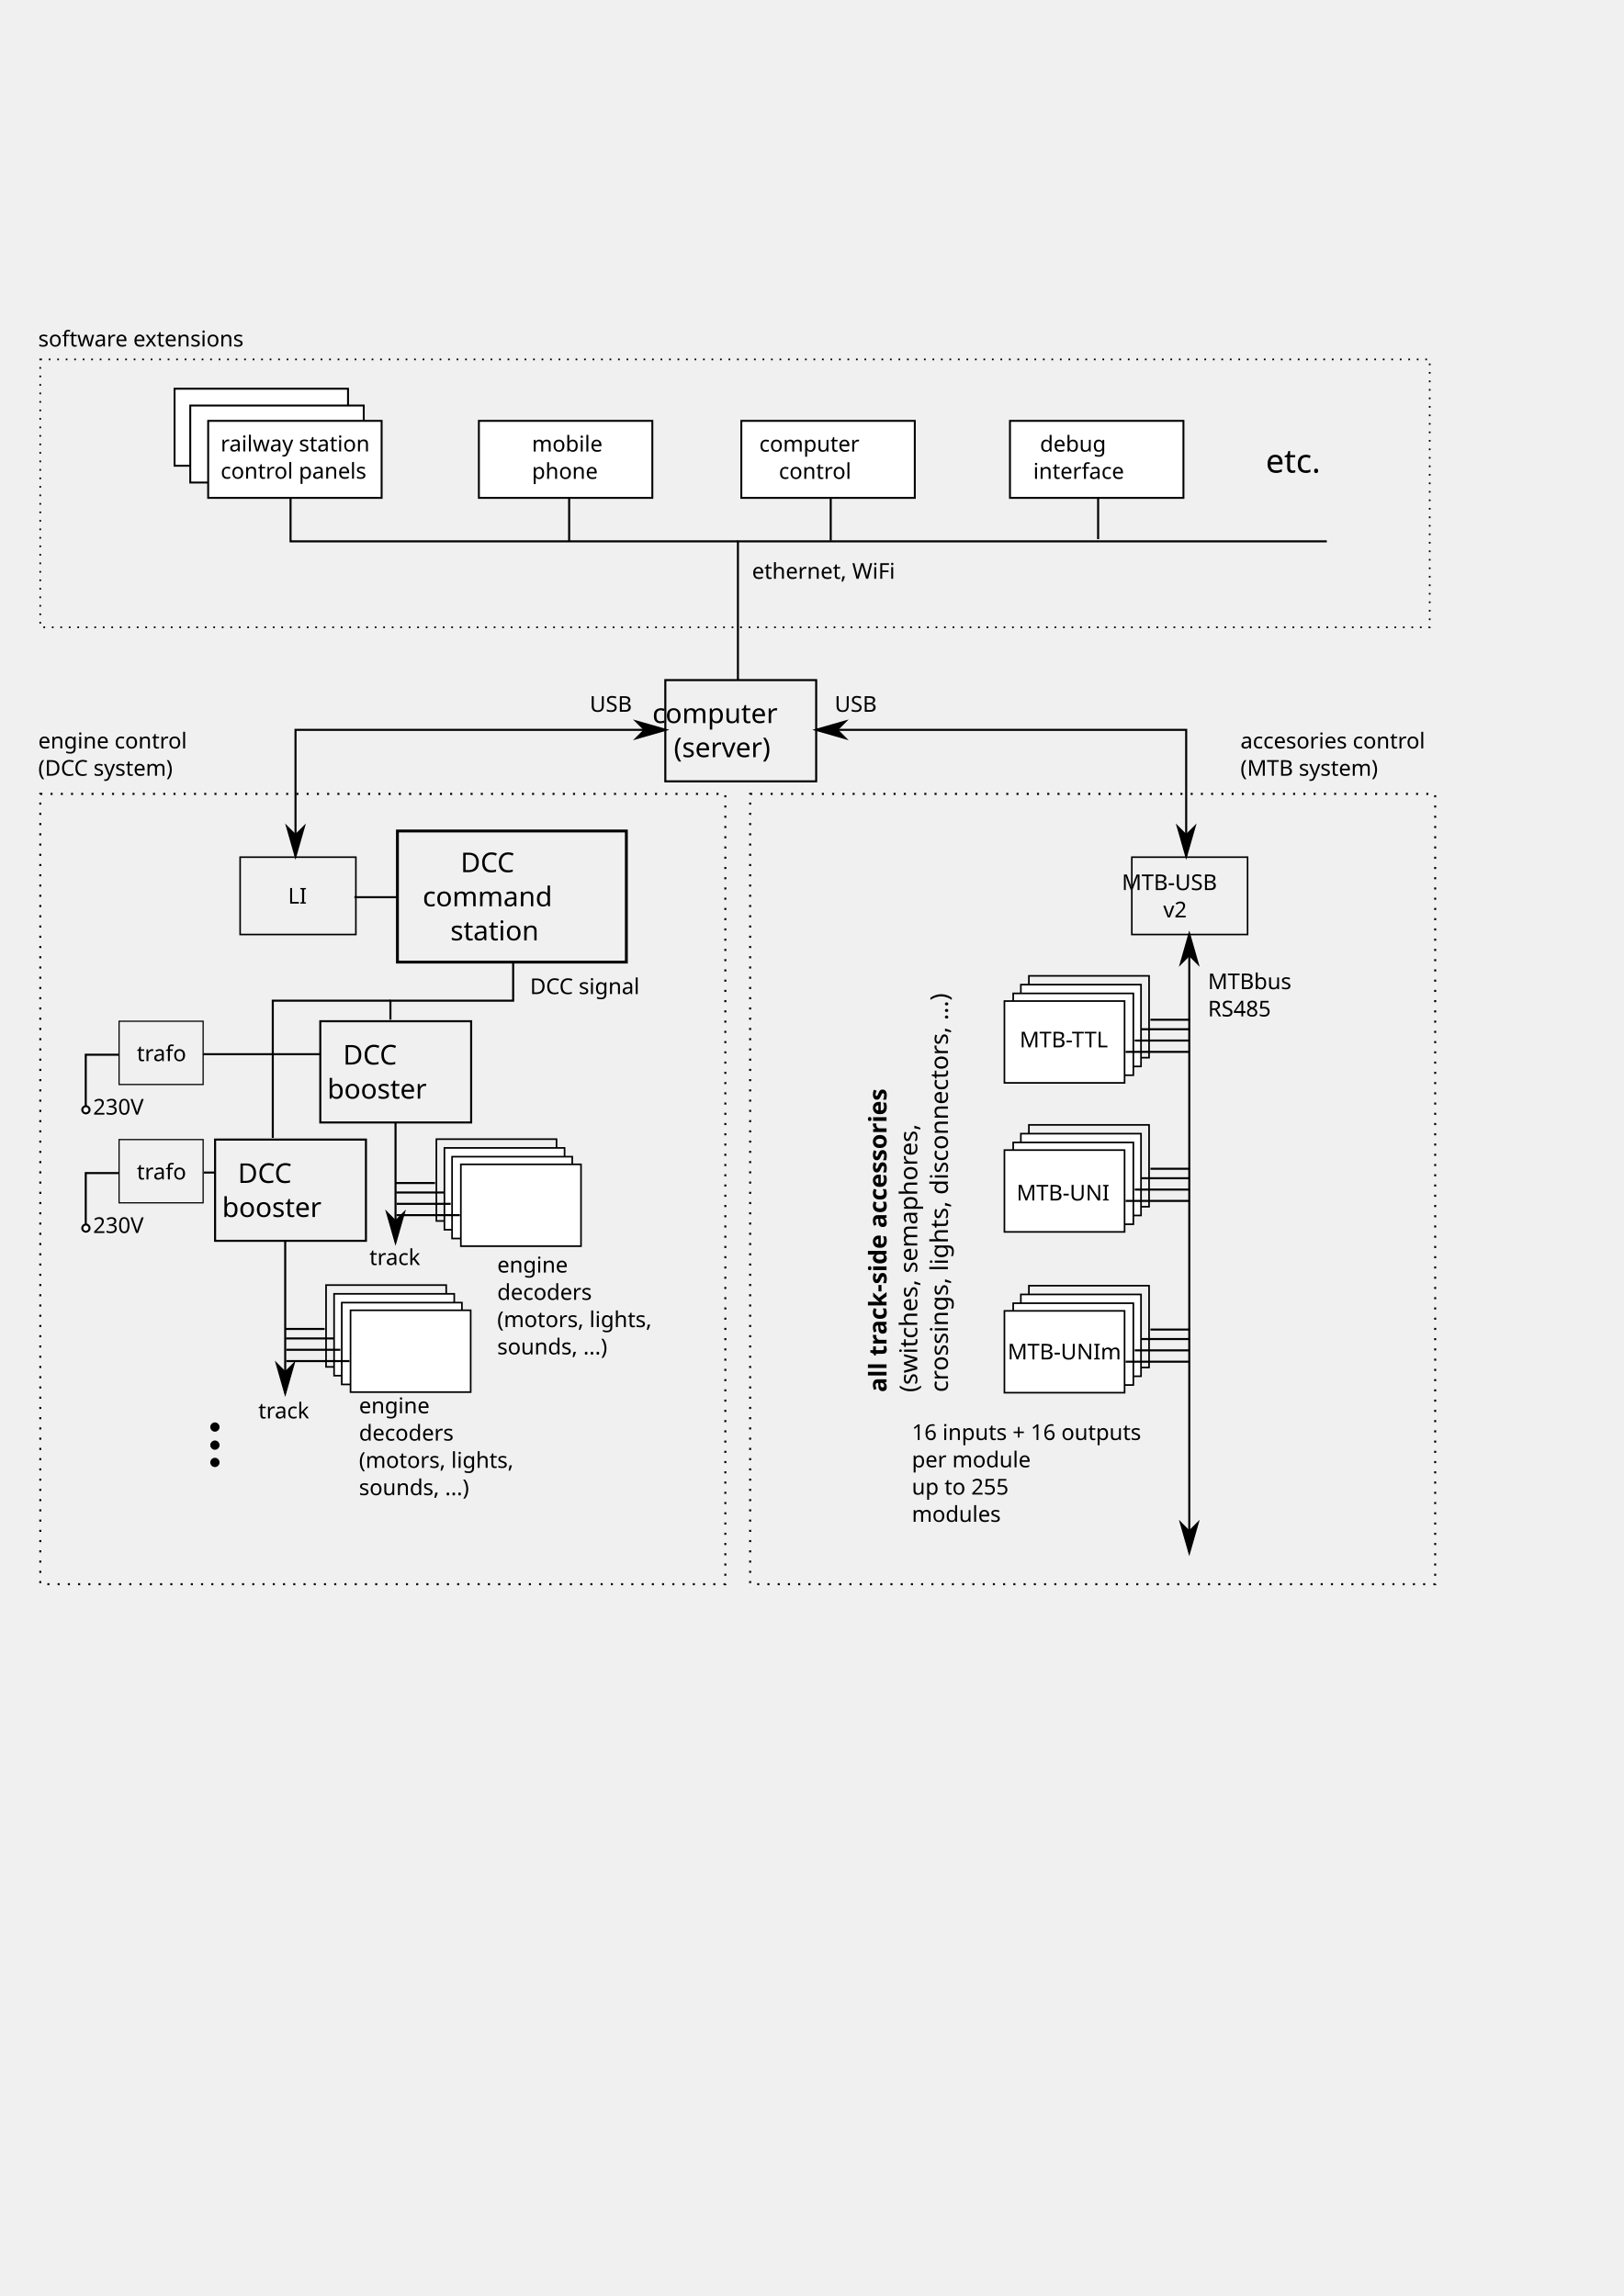
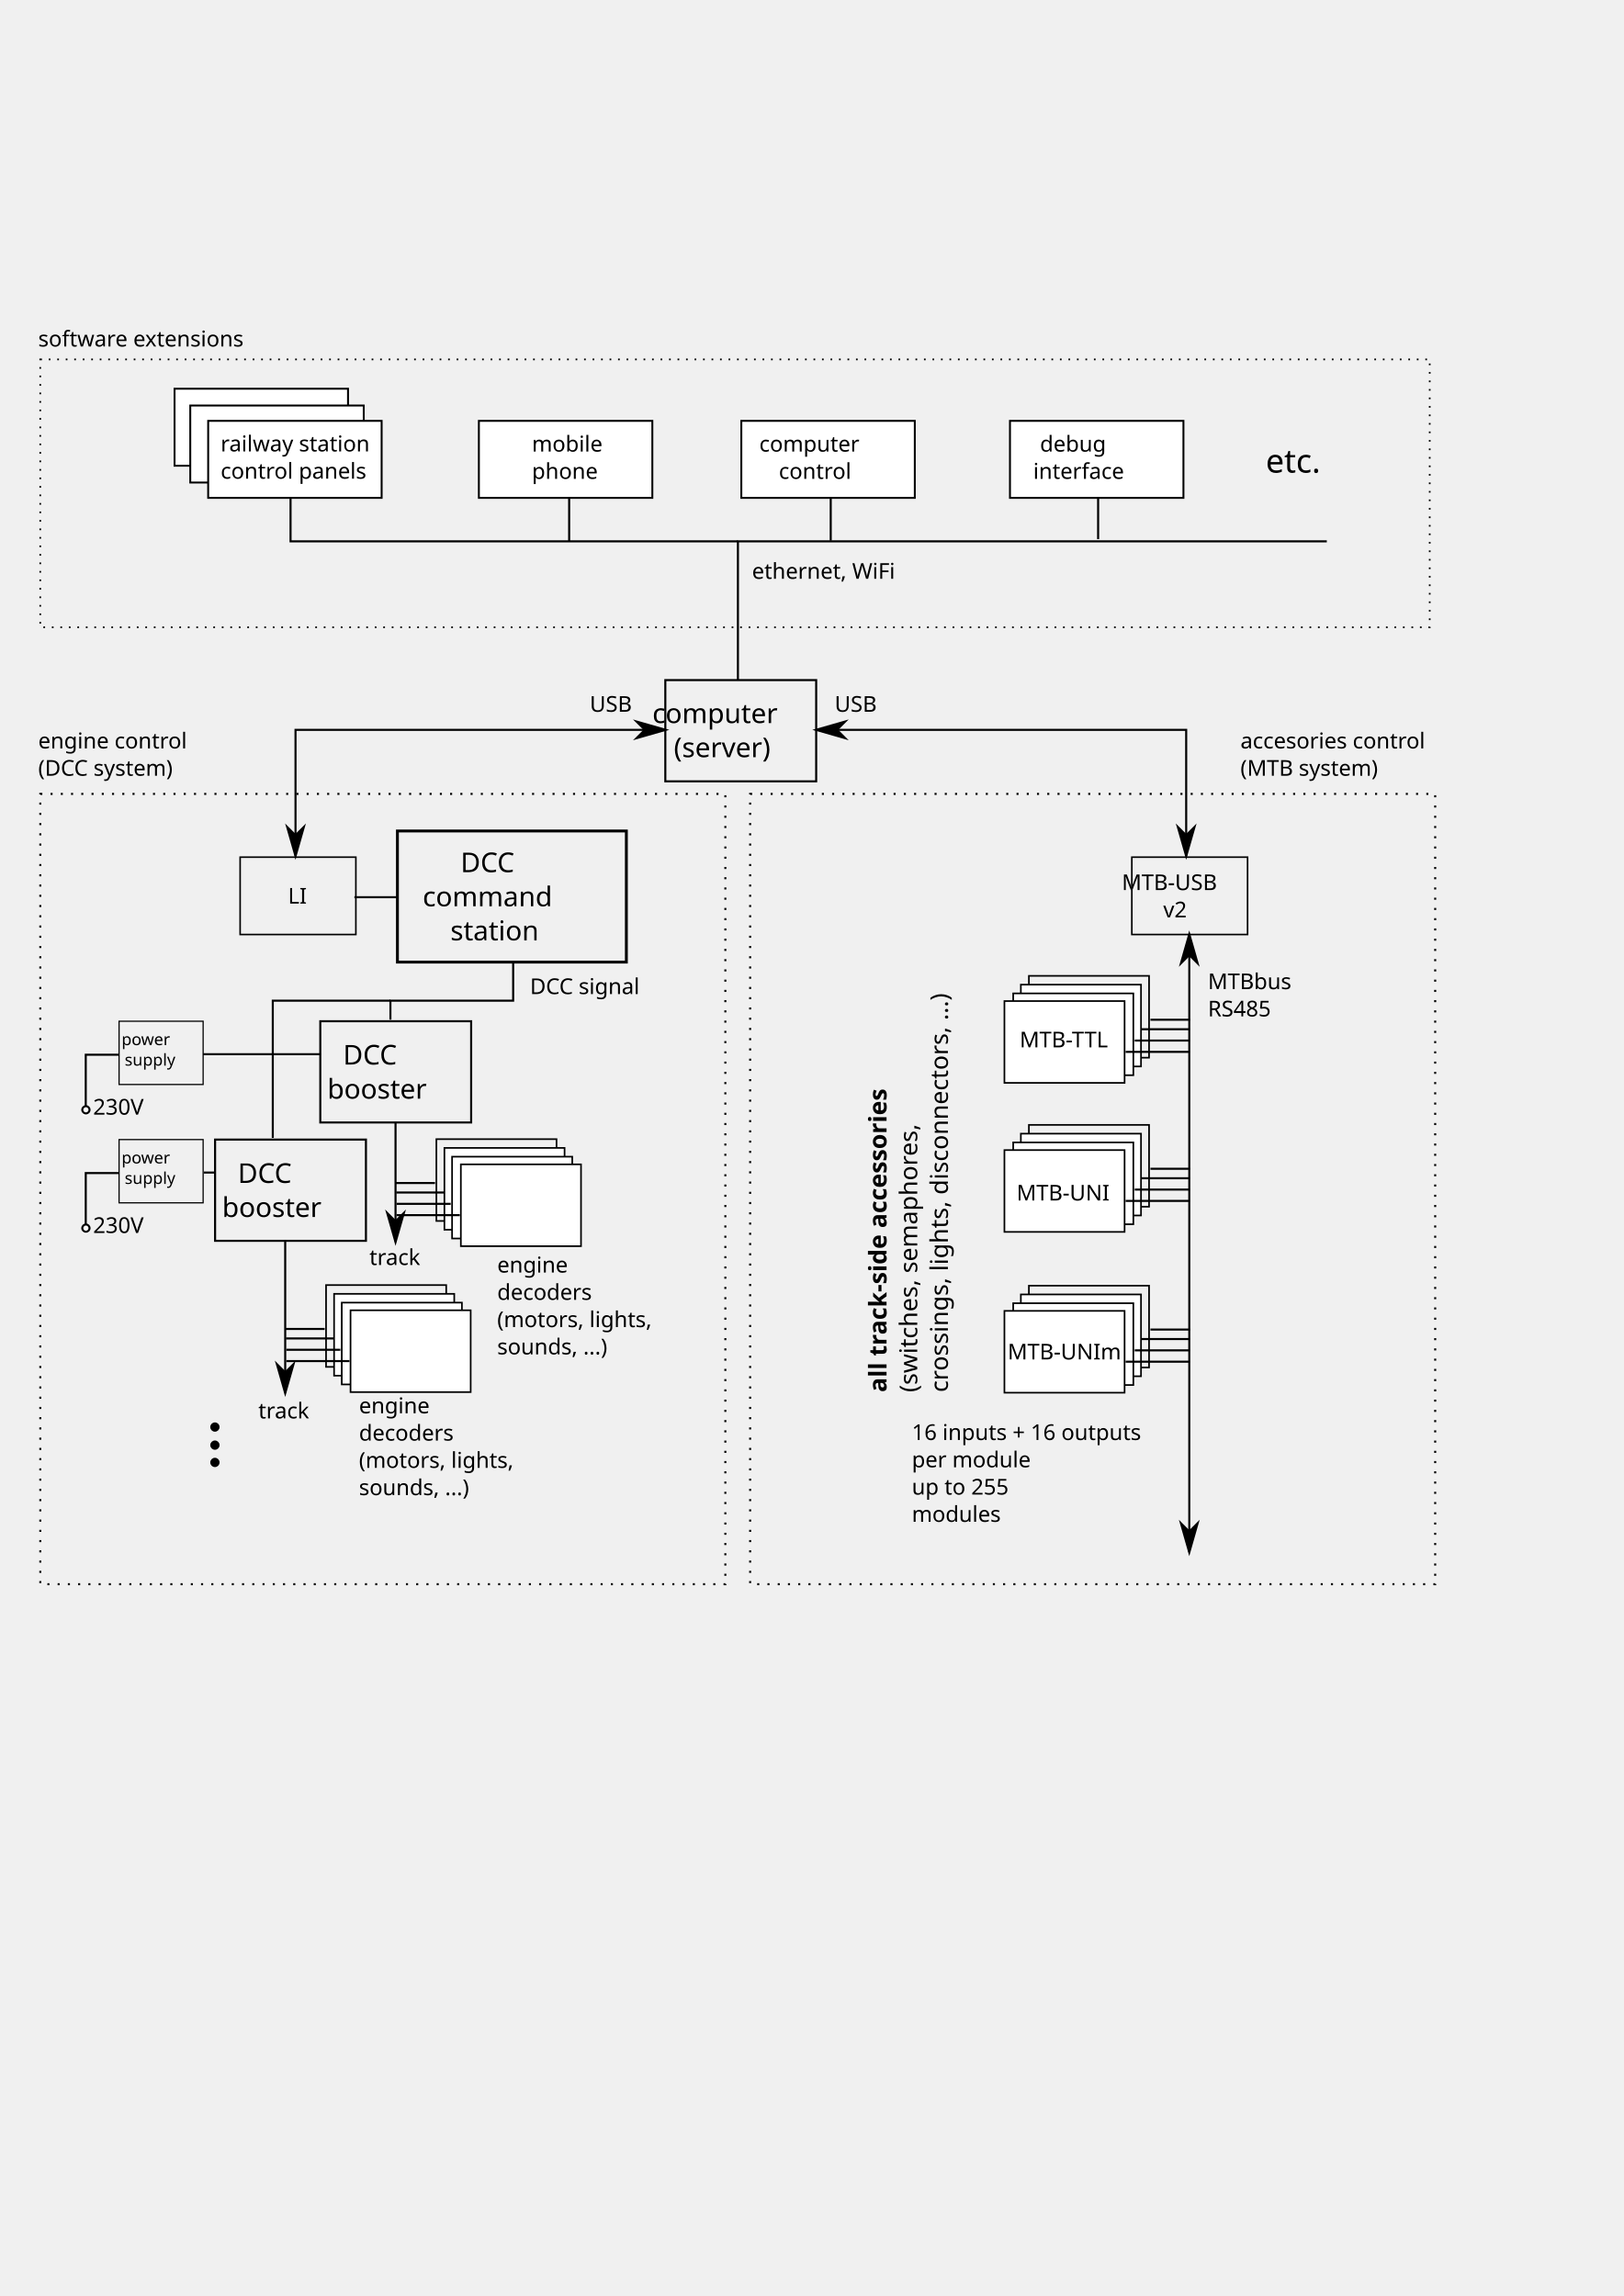
<svg xmlns="http://www.w3.org/2000/svg" width="210mm" height="297mm" viewBox="0 0 210 297" version="1.1" id="svg5756">
  <defs id="defs5750">
    <marker orient="auto" refY="0" refX="0" id="marker6794" style="overflow:visible" viewBox="0 0 17.774 10.156" markerWidth="17.774" markerHeight="10.156" preserveAspectRatio="xMidYMid">
      <path id="path6792" d="M 0,0 5,-5 -12.5,0 5,5 Z" style="fill:#000000;fill-opacity:1;fill-rule:evenodd;stroke:#000000;stroke-width:1pt;stroke-opacity:1" transform="matrix(0.8,0,0,0.8,10,0)" />
    </marker>
    <marker style="overflow:visible" id="marker6714" refX="0" refY="0" orient="auto" viewBox="0 0 17.774 10.156" markerWidth="17.774" markerHeight="10.156" preserveAspectRatio="xMidYMid">
      <path transform="matrix(0.8,0,0,0.8,10,0)" style="fill:#000000;fill-opacity:1;fill-rule:evenodd;stroke:#000000;stroke-width:1pt;stroke-opacity:1" d="M 0,0 5,-5 -12.5,0 5,5 Z" id="path6712" />
    </marker>
    <marker orient="auto" refY="0" refX="0" id="marker6650" style="overflow:visible" viewBox="0 0 17.774 10.156" markerWidth="17.774" markerHeight="10.156" preserveAspectRatio="xMidYMid">
      <path id="path6648" d="M 0,0 5,-5 -12.5,0 5,5 Z" style="fill:#000000;fill-opacity:1;fill-rule:evenodd;stroke:#000000;stroke-width:1pt;stroke-opacity:1" transform="matrix(-0.8,0,0,-0.8,-10,0)" />
    </marker>
    <marker orient="auto" refY="0" refX="0" id="Arrow1Lend" style="overflow:visible" viewBox="0 0 17.774 10.156" markerWidth="17.774" markerHeight="10.156" preserveAspectRatio="xMidYMid">
      <path id="path4638" d="M 0,0 5,-5 -12.5,0 5,5 Z" style="fill:#000000;fill-opacity:1;fill-rule:evenodd;stroke:#000000;stroke-width:1pt;stroke-opacity:1" transform="matrix(-0.8,0,0,-0.8,-10,0)" />
    </marker>
    <marker orient="auto" refY="0" refX="0" id="Arrow1Lstart" style="overflow:visible">
      <path id="path4635" d="M 0,0 5,-5 -12.5,0 5,5 Z" style="fill:#000000;fill-opacity:1;fill-rule:evenodd;stroke:#000000;stroke-width:1pt;stroke-opacity:1" transform="matrix(0.8,0,0,0.8,10,0)" />
    </marker>
  </defs>
  <g id="layer1">
    <rect id="rect3680" width="19.511" height="13.096" x="86.049" y="87.974" style="fill:none;stroke:#000000;stroke-width:0.265" />
    <text xml:space="preserve" style="font-style:normal;font-weight:normal;font-size:3.528px;line-height:1.25;font-family:sans-serif;letter-spacing:0px;word-spacing:0px;fill:#000000;fill-opacity:1;stroke:none;stroke-width:0.265" x="95.687" y="93.535" id="text10">
      <tspan id="tspan8" x="95.687" y="93.535" style="text-align:center;text-anchor:middle;stroke-width:0.265">computer</tspan>
      <tspan x="95.687" y="97.944" style="text-align:center;text-anchor:middle;stroke-width:0.265" id="tspan6782">(server)</tspan>
    </text>
    <rect style="fill:none;stroke:#000000;stroke-width:0.371" y="107.493" x="51.4" height="16.959" width="29.61" id="rect3687" />
    <text id="text3691" y="112.822" x="66.258" style="font-style:normal;font-weight:normal;font-size:3.528px;line-height:1.25;font-family:sans-serif;letter-spacing:0px;word-spacing:0px;fill:#000000;fill-opacity:1;stroke:none;stroke-width:0.265" xml:space="preserve">
      <tspan style="text-align:center;text-anchor:middle;stroke-width:0.265" y="112.822" x="66.258" id="tspan3689">DCC</tspan>
      <tspan style="text-align:center;text-anchor:middle;stroke-width:0.265" y="117.231" x="66.258" id="tspan792">command</tspan>
      <tspan style="text-align:center;text-anchor:middle;stroke-width:0.265" y="121.641" x="66.258" id="tspan3710">station</tspan>
    </text>
    <rect id="rect3695" width="19.511" height="13.096" x="41.425" y="132.102" style="fill:none;stroke:#000000;stroke-width:0.265" />
    <text xml:space="preserve" style="font-style:normal;font-weight:normal;font-size:3.528px;line-height:1.25;font-family:sans-serif;letter-spacing:0px;word-spacing:0px;fill:#000000;fill-opacity:1;stroke:none;stroke-width:0.265" x="51.057" y="137.705" id="text3699">
      <tspan id="tspan3697" x="51.057" y="137.705" style="text-align:center;text-anchor:middle;stroke-width:0.265">DCC</tspan>
      <tspan x="51.057" y="142.115" style="text-align:center;text-anchor:middle;stroke-width:0.265" id="tspan601">booster</tspan>
    </text>
    <rect style="fill:none;stroke:#000000;stroke-width:0.156" y="132.102" x="15.4" height="8.183" width="10.872" id="rect3718" />
-     <text xml:space="preserve" style="font-style:normal;font-weight:normal;font-size:2.822px;line-height:1.25;font-family:sans-serif;letter-spacing:0px;word-spacing:0px;fill:#000000;fill-opacity:1;stroke:none;stroke-width:0.265" x="17.695" y="137.259" id="text3726">
-       <tspan id="tspan3724" x="17.695" y="137.259" style="stroke-width:0.265">trafo</tspan>
+     <text xml:space="preserve" style="font-style:normal;font-weight:normal;font-size:2.117px;line-height:1.25;font-family:sans-serif;letter-spacing:0px;word-spacing:0px;fill:#000000;fill-opacity:1;stroke:none;stroke-width:0.265" x="20.782" y="135.195" id="text3726">
+       <tspan id="tspan3724" x="20.782" y="135.195" style="font-size:2.117px;text-align:center;text-anchor:middle;stroke-width:0.265">power</tspan>
+       <tspan x="20.782" y="137.84" style="font-size:2.117px;text-align:center;text-anchor:middle;stroke-width:0.265" id="tspan551">supply</tspan>
    </text>
    <text xml:space="preserve" style="font-style:normal;font-weight:normal;font-size:2.822px;line-height:1.25;font-family:sans-serif;letter-spacing:0px;word-spacing:0px;fill:#000000;fill-opacity:1;stroke:none;stroke-width:0.265" x="12.035" y="144.184" id="text3736">
      <tspan id="tspan3734" x="12.035" y="144.184" style="stroke-width:0.265">230V</tspan>
    </text>
    <text xml:space="preserve" style="font-style:normal;font-weight:normal;font-size:2.822px;line-height:1.25;font-family:sans-serif;letter-spacing:0px;word-spacing:0px;fill:#000000;fill-opacity:1;stroke:none;stroke-width:0.265" x="76.278" y="92.07" id="text3746">
      <tspan id="tspan3744" x="76.278" y="92.07" style="stroke-width:0.265">USB</tspan>
    </text>
    <path style="fill:none;stroke:#000000;stroke-width:0.265px;stroke-linecap:butt;stroke-linejoin:miter;stroke-opacity:1" d="m 66.369,124.624 v 4.819 h -15.875 v 2.457" id="path3748" />
    <text xml:space="preserve" style="font-style:normal;font-weight:normal;font-size:2.822px;line-height:1.25;font-family:sans-serif;letter-spacing:0px;word-spacing:0px;fill:#000000;fill-opacity:1;stroke:none;stroke-width:0.265" x="68.543" y="128.592" id="text3754">
      <tspan id="tspan3752" x="68.543" y="128.592" style="stroke-width:0.265">DCC signal</tspan>
    </text>
    <path style="fill:none;stroke:#000000;stroke-width:0.265px;stroke-linecap:butt;stroke-linejoin:miter;stroke-opacity:1" d="m 11.09,143.05 v -6.615 h 4.347" id="path3756" />
    <rect id="rect3808" width="15.54" height="10.583" x="56.438" y="147.355" style="fill:none;stroke:#000000;stroke-width:0.212" />
    <rect style="fill:#ffffff;stroke:#000000;stroke-width:0.212" y="148.489" x="57.478" height="10.583" width="15.54" id="rect3810" />
    <rect id="rect3812" width="15.54" height="10.583" x="58.47" y="149.623" style="fill:#ffffff;stroke:#000000;stroke-width:0.212" />
    <rect style="fill:#ffffff;stroke:#000000;stroke-width:0.212" y="150.615" x="59.604" height="10.583" width="15.54" id="rect3814" />
    <path style="fill:none;stroke:#000000;stroke-width:0.265px;stroke-linecap:butt;stroke-linejoin:miter;stroke-opacity:1" d="m 51.156,153.03 h 5.103" id="path3816" />
    <path style="fill:none;stroke:#000000;stroke-width:0.265px;stroke-linecap:butt;stroke-linejoin:miter;stroke-opacity:1" d="m 51.25,154.258 h 6.237" id="path3818" />
    <path style="fill:none;stroke:#000000;stroke-width:0.265px;stroke-linecap:butt;stroke-linejoin:miter;stroke-opacity:1" d="m 51.298,155.723 h 6.993" id="path3820" />
    <path style="fill:none;stroke:#000000;stroke-width:0.265px;stroke-linecap:butt;stroke-linejoin:miter;stroke-opacity:1" d="m 51.298,157.187 h 8.174" id="path3822" />
    <text xml:space="preserve" style="font-style:normal;font-weight:normal;font-size:2.822px;line-height:1.25;font-family:sans-serif;letter-spacing:0px;word-spacing:0px;fill:#000000;fill-opacity:1;stroke:none;stroke-width:0.265" x="64.308" y="164.612" id="text3828">
      <tspan id="tspan3824" x="64.308" y="164.612" style="stroke-width:0.265">engine</tspan>
      <tspan x="64.308" y="168.14" style="stroke-width:0.265" id="tspan3826">decoders</tspan>
      <tspan x="64.308" y="171.667" style="stroke-width:0.265" id="tspan5509">(motors, lights,</tspan>
      <tspan x="64.308" y="175.195" style="stroke-width:0.265" id="tspan5511">sounds, ...)</tspan>
    </text>
    <path style="fill:none;stroke:#000000;stroke-width:0.265px;stroke-linecap:butt;stroke-linejoin:miter;stroke-opacity:1" d="M 26.276,136.368 H 41.448" id="path5187" />
    <ellipse style="fill:#ffffff;stroke-width:0.265;stroke-miterlimit:4;stroke-dasharray:none" id="path5199" cx="11.07" cy="143.926" rx="0.459" ry="0.418" />
    <circle style="fill:#ffffff;stroke:#000000;stroke-width:0.265;stroke-miterlimit:4;stroke-dasharray:none" id="path5203" cx="11.111" cy="143.559" r="0.468" />
    <path style="fill:none;stroke:#000000;stroke-width:0.265px;stroke-linecap:butt;stroke-linejoin:miter;stroke-opacity:1;marker-start:url(#marker6714)" d="M 51.156,160.647 V 145.191" id="path5976" />
    <rect style="fill:none;stroke:#000000;stroke-width:0.265" y="147.41" x="27.818" height="13.096" width="19.511" id="rect5978" />
    <text id="text5982" y="153.013" x="37.45" style="font-style:normal;font-weight:normal;font-size:3.528px;line-height:1.25;font-family:sans-serif;text-align:center;letter-spacing:0px;word-spacing:0px;text-anchor:middle;fill:#000000;fill-opacity:1;stroke:none;stroke-width:0.265" xml:space="preserve">
      <tspan style="text-align:center;text-anchor:middle;stroke-width:0.265" y="153.013" x="37.45" id="tspan5980">DCC</tspan>
      <tspan style="text-align:center;text-anchor:middle;stroke-width:0.265" y="157.423" x="37.45" id="tspan603">booster</tspan>
    </text>
    <rect id="rect5984" width="10.872" height="8.183" x="15.4" y="147.41" style="fill:none;stroke:#000000;stroke-width:0.156" />
-     <text id="text5988" y="152.567" x="17.695" style="font-style:normal;font-weight:normal;font-size:2.822px;line-height:1.25;font-family:sans-serif;letter-spacing:0px;word-spacing:0px;fill:#000000;fill-opacity:1;stroke:none;stroke-width:0.265" xml:space="preserve">
-       <tspan style="stroke-width:0.265" y="152.567" x="17.695" id="tspan5986">trafo</tspan>
+     <text id="text5988" y="150.503" x="20.782" style="font-style:normal;font-weight:normal;font-size:2.117px;line-height:1.25;font-family:sans-serif;letter-spacing:0px;word-spacing:0px;fill:#000000;fill-opacity:1;stroke:none;stroke-width:0.265" xml:space="preserve">
+       <tspan style="font-size:2.117px;text-align:center;text-anchor:middle;stroke-width:0.265" y="150.503" x="20.782" id="tspan5986">power</tspan>
+       <tspan style="font-size:2.117px;text-align:center;text-anchor:middle;stroke-width:0.265" y="153.148" x="20.782" id="tspan604">supply</tspan>
    </text>
    <text id="text5992" y="159.492" x="12.035" style="font-style:normal;font-weight:normal;font-size:2.822px;line-height:1.25;font-family:sans-serif;letter-spacing:0px;word-spacing:0px;fill:#000000;fill-opacity:1;stroke:none;stroke-width:0.265" xml:space="preserve">
      <tspan style="stroke-width:0.265" y="159.492" x="12.035" id="tspan5990">230V</tspan>
    </text>
    <path id="path5994" d="m 11.09,158.358 v -6.615 h 4.347" style="fill:none;stroke:#000000;stroke-width:0.265px;stroke-linecap:butt;stroke-linejoin:miter;stroke-opacity:1" />
    <path id="path5996" d="m 26.371,151.676 h 1.47" style="fill:none;stroke:#000000;stroke-width:0.265px;stroke-linecap:butt;stroke-linejoin:miter;stroke-opacity:1" />
    <ellipse ry="0.418" rx="0.459" cy="159.235" cx="11.07" id="ellipse5998" style="fill:#ffffff;stroke-width:0.265;stroke-miterlimit:4;stroke-dasharray:none" />
    <circle r="0.468" cy="158.867" cx="11.111" id="circle6000" style="fill:#ffffff;stroke:#000000;stroke-width:0.265;stroke-miterlimit:4;stroke-dasharray:none" />
    <rect style="fill:none;stroke:#000000;stroke-width:0.212" y="166.232" x="42.17" height="10.583" width="15.54" id="rect6002" />
    <rect id="rect6004" width="15.54" height="10.583" x="43.209" y="167.366" style="fill:#ffffff;stroke:#000000;stroke-width:0.212" />
    <rect style="fill:#ffffff;stroke:#000000;stroke-width:0.212" y="168.5" x="44.201" height="10.583" width="15.54" id="rect6006" />
    <rect id="rect6008" width="15.54" height="10.583" x="45.335" y="169.492" style="fill:#ffffff;stroke:#000000;stroke-width:0.212" />
    <path id="path6010" d="m 36.887,171.907 h 5.103" style="fill:none;stroke:#000000;stroke-width:0.265px;stroke-linecap:butt;stroke-linejoin:miter;stroke-opacity:1" />
    <path id="path6012" d="m 36.982,173.135 h 6.237" style="fill:none;stroke:#000000;stroke-width:0.265px;stroke-linecap:butt;stroke-linejoin:miter;stroke-opacity:1" />
    <path id="path6014" d="m 37.029,174.6 h 6.993" style="fill:none;stroke:#000000;stroke-width:0.265px;stroke-linecap:butt;stroke-linejoin:miter;stroke-opacity:1" />
    <path id="path6016" d="m 37.029,176.064 h 8.174" style="fill:none;stroke:#000000;stroke-width:0.265px;stroke-linecap:butt;stroke-linejoin:miter;stroke-opacity:1" />
    <text id="text6026" y="182.821" x="46.431" style="font-style:normal;font-weight:normal;font-size:2.822px;line-height:1.25;font-family:sans-serif;letter-spacing:0px;word-spacing:0px;fill:#000000;fill-opacity:1;stroke:none;stroke-width:0.265" xml:space="preserve">
      <tspan style="stroke-width:0.265" y="182.821" x="46.431" id="tspan6018">engine</tspan>
      <tspan id="tspan6020" style="stroke-width:0.265" y="186.349" x="46.431">decoders</tspan>
      <tspan id="tspan6022" style="stroke-width:0.265" y="189.876" x="46.431">(motors, lights,</tspan>
      <tspan id="tspan6024" style="stroke-width:0.265" y="193.404" x="46.431">sounds, ...)</tspan>
    </text>
    <path id="path6028" d="M 36.887,180.192 V 160.593" style="fill:none;stroke:#000000;stroke-width:0.265px;stroke-linecap:butt;stroke-linejoin:miter;stroke-opacity:1;marker-start:url(#Arrow1Lstart)" />
    <path style="fill:none;stroke:#000000;stroke-width:0.265px;stroke-linecap:butt;stroke-linejoin:miter;stroke-opacity:1" d="M 50.494,129.443 H 35.28 v 17.753" id="path6030" />
    <circle r="0.468" cy="184.596" cx="27.796" id="circle5209" style="fill:#000000;stroke:#000000;stroke-width:0.265;stroke-miterlimit:4;stroke-dasharray:none" />
    <circle style="fill:#000000;stroke:#000000;stroke-width:0.265;stroke-miterlimit:4;stroke-dasharray:none" id="circle5215" cx="27.796" cy="186.935" r="0.468" />
    <circle r="0.468" cy="189.173" cx="27.796" id="circle5217" style="fill:#000000;stroke:#000000;stroke-width:0.265;stroke-miterlimit:4;stroke-dasharray:none" />
    <rect id="rect6053" width="14.968" height="10.007" x="31.058" y="110.878" style="fill:none;stroke:#000000;stroke-width:0.203" />
    <text id="text6057" y="116.889" x="37.245" style="font-style:normal;font-weight:normal;font-size:2.822px;line-height:1.25;font-family:sans-serif;letter-spacing:0px;word-spacing:0px;fill:#000000;fill-opacity:1;stroke:none;stroke-width:0.265" xml:space="preserve">
      <tspan style="stroke-width:0.265" y="116.889" x="37.245" id="tspan6059">LI</tspan>
    </text>
    <path style="fill:none;stroke:#000000;stroke-width:0.265px;stroke-linecap:butt;stroke-linejoin:miter;stroke-opacity:1" d="M 51.316,116.059 H 45.837" id="path6061" />
    <path style="fill:none;stroke:#000000;stroke-width:0.265px;stroke-linecap:butt;stroke-linejoin:miter;stroke-opacity:1;marker-start:url(#marker6794);marker-end:url(#marker6650)" d="M 38.22,110.713 V 94.41 h 47.841" id="path6063" />
    <rect style="fill:none;stroke:#000000;stroke-width:0.265;stroke-miterlimit:4;stroke-dasharray:0.265, 1.06;stroke-dashoffset:0" id="rect6065" width="88.6" height="102.231" x="5.212" y="102.695" />
    <text xml:space="preserve" style="font-style:normal;font-weight:normal;font-size:2.822px;line-height:1.25;font-family:sans-serif;letter-spacing:0px;word-spacing:0px;fill:#000000;fill-opacity:1;stroke:none;stroke-width:0.265" x="4.944" y="96.815" id="text6618">
      <tspan id="tspan6616" x="4.944" y="96.815" style="stroke-width:0.265">engine control</tspan>
      <tspan x="4.944" y="100.343" style="stroke-width:0.265" id="tspan6620">(DCC system)</tspan>
    </text>
    <rect y="102.695" x="97.019" height="102.231" width="88.6" id="rect6752" style="fill:none;stroke:#000000;stroke-width:0.265;stroke-miterlimit:4;stroke-dasharray:0.265, 1.06;stroke-dashoffset:0" />
    <text id="text6758" y="96.815" x="160.433" style="font-style:normal;font-weight:normal;font-size:2.822px;line-height:1.25;font-family:sans-serif;letter-spacing:0px;word-spacing:0px;fill:#000000;fill-opacity:1;stroke:none;stroke-width:0.265" xml:space="preserve">
      <tspan style="stroke-width:0.265" y="96.815" x="160.433" id="tspan6754">accesories control</tspan>
      <tspan id="tspan6756" style="stroke-width:0.265" y="100.343" x="160.433">(MTB system)</tspan>
    </text>
    <text xml:space="preserve" style="font-style:normal;font-weight:normal;font-size:2.822px;line-height:1.25;font-family:sans-serif;letter-spacing:0px;word-spacing:0px;fill:#000000;fill-opacity:1;stroke:none;stroke-width:0.265" x="33.409" y="183.477" id="text6762">
      <tspan id="tspan6760" x="33.409" y="183.477" style="stroke-width:0.265">track</tspan>
    </text>
    <text id="text6766" y="163.632" x="47.774" style="font-style:normal;font-weight:normal;font-size:2.822px;line-height:1.25;font-family:sans-serif;letter-spacing:0px;word-spacing:0px;fill:#000000;fill-opacity:1;stroke:none;stroke-width:0.265" xml:space="preserve">
      <tspan style="stroke-width:0.265" y="163.632" x="47.774" id="tspan6764">track</tspan>
    </text>
    <path id="path6768" d="M 153.414,110.713 V 94.41 h -47.841" style="fill:none;stroke:#000000;stroke-width:0.265px;stroke-linecap:butt;stroke-linejoin:miter;stroke-opacity:1;marker-start:url(#marker6794);marker-end:url(#Arrow1Lend)" />
    <rect style="fill:none;stroke:#000000;stroke-width:0.203" y="110.878" x="146.385" height="10.007" width="14.968" id="rect6770" />
    <text xml:space="preserve" style="font-style:normal;font-weight:normal;font-size:2.822px;line-height:1.25;font-family:sans-serif;letter-spacing:0px;word-spacing:0px;fill:#000000;fill-opacity:1;stroke:none;stroke-width:0.265" x="153.808" y="115.139" id="text6776">
      <tspan id="tspan6772" x="153.808" y="115.139" style="text-align:center;text-anchor:middle;stroke-width:0.265">MTB-USB</tspan>
      <tspan id="tspan6774" x="153.808" y="118.667" style="text-align:center;text-anchor:middle;stroke-width:0.265">v2</tspan>
    </text>
    <text id="text6780" y="92.07" x="107.95" style="font-style:normal;font-weight:normal;font-size:2.822px;line-height:1.25;font-family:sans-serif;letter-spacing:0px;word-spacing:0px;fill:#000000;fill-opacity:1;stroke:none;stroke-width:0.265" xml:space="preserve">
      <tspan style="stroke-width:0.265" y="92.07" x="107.95" id="tspan6778">USB</tspan>
    </text>
    <path style="fill:none;stroke:#000000;stroke-width:0.265px;stroke-linecap:butt;stroke-linejoin:miter;stroke-opacity:1;marker-start:url(#marker6794);marker-end:url(#marker6650)" d="m 153.814,120.869 0,79.914" id="path6784" />
    <text xml:space="preserve" style="font-style:normal;font-weight:normal;font-size:2.822px;line-height:1.25;font-family:sans-serif;letter-spacing:0px;word-spacing:0px;fill:#000000;fill-opacity:1;stroke:none;stroke-width:0.265" x="156.219" y="127.952" id="text6858">
      <tspan id="tspan6856" x="156.219" y="127.952" style="stroke-width:0.265">MTBbus </tspan>
      <tspan x="156.219" y="131.48" style="stroke-width:0.265" id="tspan6860">RS485</tspan>
    </text>
    <rect style="fill:none;stroke:#000000;stroke-width:0.212" y="126.233" x="-148.612" height="10.583" width="15.54" id="rect6940" transform="scale(-1,1)" />
    <rect id="rect6942" width="15.54" height="10.583" x="-147.572" y="127.367" style="fill:#ffffff;stroke:#000000;stroke-width:0.212" transform="scale(-1,1)" />
    <rect style="fill:#ffffff;stroke:#000000;stroke-width:0.212" y="128.501" x="-146.58" height="10.583" width="15.54" id="rect6944" transform="scale(-1,1)" />
    <rect id="rect6946" width="15.54" height="10.583" x="-145.446" y="129.493" style="fill:#ffffff;stroke:#000000;stroke-width:0.212" transform="scale(-1,1)" />
    <path id="path6948" d="m 153.894,131.908 h -5.103" style="fill:none;stroke:#000000;stroke-width:0.265px;stroke-linecap:butt;stroke-linejoin:miter;stroke-opacity:1" />
    <path id="path6950" d="m 153.8,133.137 h -6.237" style="fill:none;stroke:#000000;stroke-width:0.265px;stroke-linecap:butt;stroke-linejoin:miter;stroke-opacity:1" />
    <path id="path6952" d="m 153.753,134.601 h -6.993" style="fill:none;stroke:#000000;stroke-width:0.265px;stroke-linecap:butt;stroke-linejoin:miter;stroke-opacity:1" />
    <path id="path6954" d="m 153.753,136.066 h -8.174" style="fill:none;stroke:#000000;stroke-width:0.265px;stroke-linecap:butt;stroke-linejoin:miter;stroke-opacity:1" />
    <rect transform="scale(-1,1)" id="rect6956" width="15.54" height="10.583" x="-148.612" y="145.51" style="fill:none;stroke:#000000;stroke-width:0.212" />
    <rect transform="scale(-1,1)" style="fill:#ffffff;stroke:#000000;stroke-width:0.212" y="146.644" x="-147.572" height="10.583" width="15.54" id="rect6958" />
    <rect transform="scale(-1,1)" id="rect6960" width="15.54" height="10.583" x="-146.58" y="147.778" style="fill:#ffffff;stroke:#000000;stroke-width:0.212" />
    <rect transform="scale(-1,1)" style="fill:#ffffff;stroke:#000000;stroke-width:0.212" y="148.77" x="-145.446" height="10.583" width="15.54" id="rect6962" />
    <path style="fill:none;stroke:#000000;stroke-width:0.265px;stroke-linecap:butt;stroke-linejoin:miter;stroke-opacity:1" d="m 153.894,151.185 h -5.103" id="path6964" />
    <path style="fill:none;stroke:#000000;stroke-width:0.265px;stroke-linecap:butt;stroke-linejoin:miter;stroke-opacity:1" d="m 153.8,152.413 h -6.237" id="path6966" />
    <path style="fill:none;stroke:#000000;stroke-width:0.265px;stroke-linecap:butt;stroke-linejoin:miter;stroke-opacity:1" d="m 153.753,153.878 h -6.993" id="path6968" />
    <path style="fill:none;stroke:#000000;stroke-width:0.265px;stroke-linecap:butt;stroke-linejoin:miter;stroke-opacity:1" d="m 153.753,155.343 h -8.174" id="path6970" />
    <rect style="fill:none;stroke:#000000;stroke-width:0.212" y="166.309" x="-148.612" height="10.583" width="15.54" id="rect6972" transform="scale(-1,1)" />
    <rect id="rect6974" width="15.54" height="10.583" x="-147.572" y="167.443" style="fill:#ffffff;stroke:#000000;stroke-width:0.212" transform="scale(-1,1)" />
    <rect style="fill:#ffffff;stroke:#000000;stroke-width:0.212" y="168.577" x="-146.58" height="10.583" width="15.54" id="rect6976" transform="scale(-1,1)" />
    <rect id="rect6978" width="15.54" height="10.583" x="-145.446" y="169.569" style="fill:#ffffff;stroke:#000000;stroke-width:0.212" transform="scale(-1,1)" />
    <path id="path6980" d="m 153.894,171.984 h -5.103" style="fill:none;stroke:#000000;stroke-width:0.265px;stroke-linecap:butt;stroke-linejoin:miter;stroke-opacity:1" />
    <path id="path6982" d="m 153.8,173.213 h -6.237" style="fill:none;stroke:#000000;stroke-width:0.265px;stroke-linecap:butt;stroke-linejoin:miter;stroke-opacity:1" />
    <path id="path6984" d="m 153.753,174.677 h -6.993" style="fill:none;stroke:#000000;stroke-width:0.265px;stroke-linecap:butt;stroke-linejoin:miter;stroke-opacity:1" />
    <path id="path6986" d="m 153.753,176.142 h -8.174" style="fill:none;stroke:#000000;stroke-width:0.265px;stroke-linecap:butt;stroke-linejoin:miter;stroke-opacity:1" />
    <text xml:space="preserve" style="font-style:normal;font-weight:normal;font-size:2.822px;line-height:1.25;font-family:sans-serif;letter-spacing:0px;word-spacing:0px;fill:#000000;fill-opacity:1;stroke:none;stroke-width:0.265" x="117.933" y="186.272" id="text7122">
      <tspan id="tspan7120" x="117.933" y="186.272" style="stroke-width:0.265">16 inputs + 16 outputs </tspan>
      <tspan x="117.933" y="189.8" style="stroke-width:0.265" id="tspan7150">per module</tspan>
      <tspan x="117.933" y="193.328" style="stroke-width:0.265" id="tspan7148">up to 255</tspan>
      <tspan x="117.933" y="196.856" style="stroke-width:0.265" id="tspan7124">modules</tspan>
    </text>
    <text xml:space="preserve" style="font-style:normal;font-weight:normal;font-size:2.822px;line-height:1.25;font-family:sans-serif;letter-spacing:0px;word-spacing:0px;fill:#000000;fill-opacity:1;stroke:none;stroke-width:0.265" x="131.869" y="135.48" id="text7128">
      <tspan id="tspan7126" x="131.869" y="135.48" style="stroke-width:0.265">MTB-TTL</tspan>
    </text>
    <text xml:space="preserve" style="font-style:normal;font-weight:normal;font-size:2.822px;line-height:1.25;font-family:sans-serif;letter-spacing:0px;word-spacing:0px;fill:#000000;fill-opacity:1;stroke:none;stroke-width:0.265" x="131.468" y="155.291" id="text7132">
      <tspan id="tspan7130" x="131.468" y="155.291" style="stroke-width:0.265">MTB-UNI</tspan>
    </text>
    <text id="text7136" y="175.854" x="130.316" style="font-style:normal;font-weight:normal;font-size:2.822px;line-height:1.25;font-family:sans-serif;letter-spacing:0px;word-spacing:0px;fill:#000000;fill-opacity:1;stroke:none;stroke-width:0.265" xml:space="preserve">
      <tspan style="stroke-width:0.265" y="175.854" x="130.316" id="tspan7134">MTB-UNIm</tspan>
    </text>
    <text xml:space="preserve" style="font-style:normal;font-weight:normal;font-size:3.175px;line-height:1.25;font-family:sans-serif;letter-spacing:0px;word-spacing:0px;fill:#000000;fill-opacity:1;stroke:none;stroke-width:0.265" x="-180.095" y="114.658" id="text7140" transform="rotate(-90)">
      <tspan id="tspan7138" x="-180.095" y="114.658" style="font-style:normal;font-variant:normal;font-weight:bold;font-stretch:normal;font-size:3.175px;font-family:sans-serif;-inkscape-font-specification:'sans-serif Bold';stroke-width:0.265">all track-side accessories</tspan>
      <tspan x="-180.095" y="118.627" style="font-size:3.175px;stroke-width:0.265" id="tspan7144">(switches, semaphores,</tspan>
      <tspan x="-180.095" y="122.595" style="font-size:3.175px;stroke-width:0.265" id="tspan7146">crossings, lights, disconnectors, ...) </tspan>
      <tspan x="-180.095" y="126.564" id="tspan7142" />
    </text>
    <rect y="46.491" x="5.205" height="34.654" width="179.706" id="rect7152" style="fill:none;stroke:#000000;stroke-width:0.22;stroke-miterlimit:4;stroke-dasharray:0.22, 0.879;stroke-dashoffset:0" />
    <text id="text7158" y="44.82" x="4.944" style="font-style:normal;font-weight:normal;font-size:2.822px;line-height:1.25;font-family:sans-serif;letter-spacing:0px;word-spacing:0px;fill:#000000;fill-opacity:1;stroke:none;stroke-width:0.265" xml:space="preserve">
      <tspan style="stroke-width:0.265" y="44.82" x="4.944" id="tspan7162">software extensions</tspan>
    </text>
    <path style="fill:none;stroke:#000000;stroke-width:0.265px;stroke-linecap:butt;stroke-linejoin:miter;stroke-opacity:1" d="M 95.439,87.979 V 70.025 h 76.162" id="path7164" />
    <path style="fill:none;stroke:#000000;stroke-width:0.265px;stroke-linecap:butt;stroke-linejoin:miter;stroke-opacity:1" d="M 95.439,70.025 H 37.577 l 0,-5.67" id="path7166" />
    <text xml:space="preserve" style="font-style:normal;font-weight:normal;font-size:4.233px;line-height:1.25;font-family:sans-serif;letter-spacing:0px;word-spacing:0px;fill:#000000;fill-opacity:1;stroke:none;stroke-width:0.265" x="98.085" y="75.506" id="text7170" />
    <text id="text7174" y="74.872" x="97.256" style="font-style:normal;font-weight:normal;font-size:2.822px;line-height:1.25;font-family:sans-serif;letter-spacing:0px;word-spacing:0px;fill:#000000;fill-opacity:1;stroke:none;stroke-width:0.265" xml:space="preserve">
      <tspan style="stroke-width:0.265" y="74.872" x="97.256" id="tspan7172">ethernet, WiFi</tspan>
    </text>
    <rect style="fill:#ffffff;stroke:#000000;stroke-width:0.247" y="50.282" x="22.576" height="9.962" width="22.435" id="rect7176" />
    <rect id="rect7196" width="22.435" height="9.962" x="24.608" y="52.456" style="fill:#ffffff;stroke:#000000;stroke-width:0.247" />
    <rect style="fill:#ffffff;stroke:#000000;stroke-width:0.247" y="54.44" x="26.923" height="9.962" width="22.435" id="rect7198" />
    <text xml:space="preserve" style="font-style:normal;font-weight:normal;font-size:2.822px;line-height:1.25;font-family:sans-serif;letter-spacing:0px;word-spacing:0px;fill:#000000;fill-opacity:1;stroke:none;stroke-width:0.265" x="28.539" y="58.391" id="text7182">
      <tspan id="tspan7180" x="28.539" y="58.391" style="stroke-width:0.265">railway station</tspan>
      <tspan x="28.539" y="61.919" style="stroke-width:0.265" id="tspan7194">control panels</tspan>
    </text>
    <rect id="rect7200" width="22.435" height="9.962" x="61.935" y="54.44" style="fill:#ffffff;stroke:#000000;stroke-width:0.247" />
    <text id="text7206" y="58.414" x="68.798" style="font-style:normal;font-weight:normal;font-size:2.822px;line-height:1.25;font-family:sans-serif;letter-spacing:0px;word-spacing:0px;fill:#000000;fill-opacity:1;stroke:none;stroke-width:0.265" xml:space="preserve">
      <tspan id="tspan7204" style="stroke-width:0.265" y="58.414" x="68.798">mobile</tspan>
      <tspan style="stroke-width:0.265" y="61.942" x="68.798" id="tspan7210">phone</tspan>
    </text>
    <rect style="fill:#ffffff;stroke:#000000;stroke-width:0.247" y="54.44" x="95.879" height="9.962" width="22.435" id="rect7212" />
    <text xml:space="preserve" style="font-style:normal;font-weight:normal;font-size:2.822px;line-height:1.25;font-family:sans-serif;letter-spacing:0px;word-spacing:0px;fill:#000000;fill-opacity:1;stroke:none;stroke-width:0.265" x="107.25" y="58.414" id="text7218">
      <tspan id="tspan7216" x="107.25" y="58.414" style="text-align:center;text-anchor:middle;stroke-width:0.265">computer</tspan>
      <tspan x="107.25" y="61.942" style="text-align:center;text-anchor:middle;stroke-width:0.265" id="tspan7222">control</tspan>
    </text>
    <rect id="rect7224" width="22.435" height="9.962" x="130.624" y="54.44" style="fill:#ffffff;stroke:#000000;stroke-width:0.247" />
    <text id="text7230" y="58.414" x="141.34" style="font-style:normal;font-weight:normal;font-size:2.822px;line-height:1.25;font-family:sans-serif;letter-spacing:0px;word-spacing:0px;fill:#000000;fill-opacity:1;stroke:none;stroke-width:0.265" xml:space="preserve">
      <tspan id="tspan7228" style="text-align:center;text-anchor:middle;stroke-width:0.265" y="58.414" x="141.34">debug</tspan>
      <tspan style="text-align:center;text-anchor:middle;stroke-width:0.265" y="61.942" x="141.34" id="tspan7234">interface</tspan>
    </text>
    <text xml:space="preserve" style="font-style:normal;font-weight:normal;font-size:4.233px;line-height:1.25;font-family:sans-serif;letter-spacing:0px;word-spacing:0px;fill:#000000;fill-opacity:1;stroke:none;stroke-width:0.265" x="163.703" y="61.135" id="text7238">
      <tspan id="tspan7236" x="163.703" y="61.135" style="stroke-width:0.265">etc.</tspan>
    </text>
    <path style="fill:none;stroke:#000000;stroke-width:0.265px;stroke-linecap:butt;stroke-linejoin:miter;stroke-opacity:1" d="M 73.611,70.025 V 64.356" id="path7240" />
    <path style="fill:none;stroke:#000000;stroke-width:0.265px;stroke-linecap:butt;stroke-linejoin:miter;stroke-opacity:1" d="M 107.44,69.931 V 64.356" id="path7242" />
    <path style="fill:none;stroke:#000000;stroke-width:0.265px;stroke-linecap:butt;stroke-linejoin:miter;stroke-opacity:1" d="m 142.025,69.742 v -5.386" id="path7244" />
  </g>
</svg>
